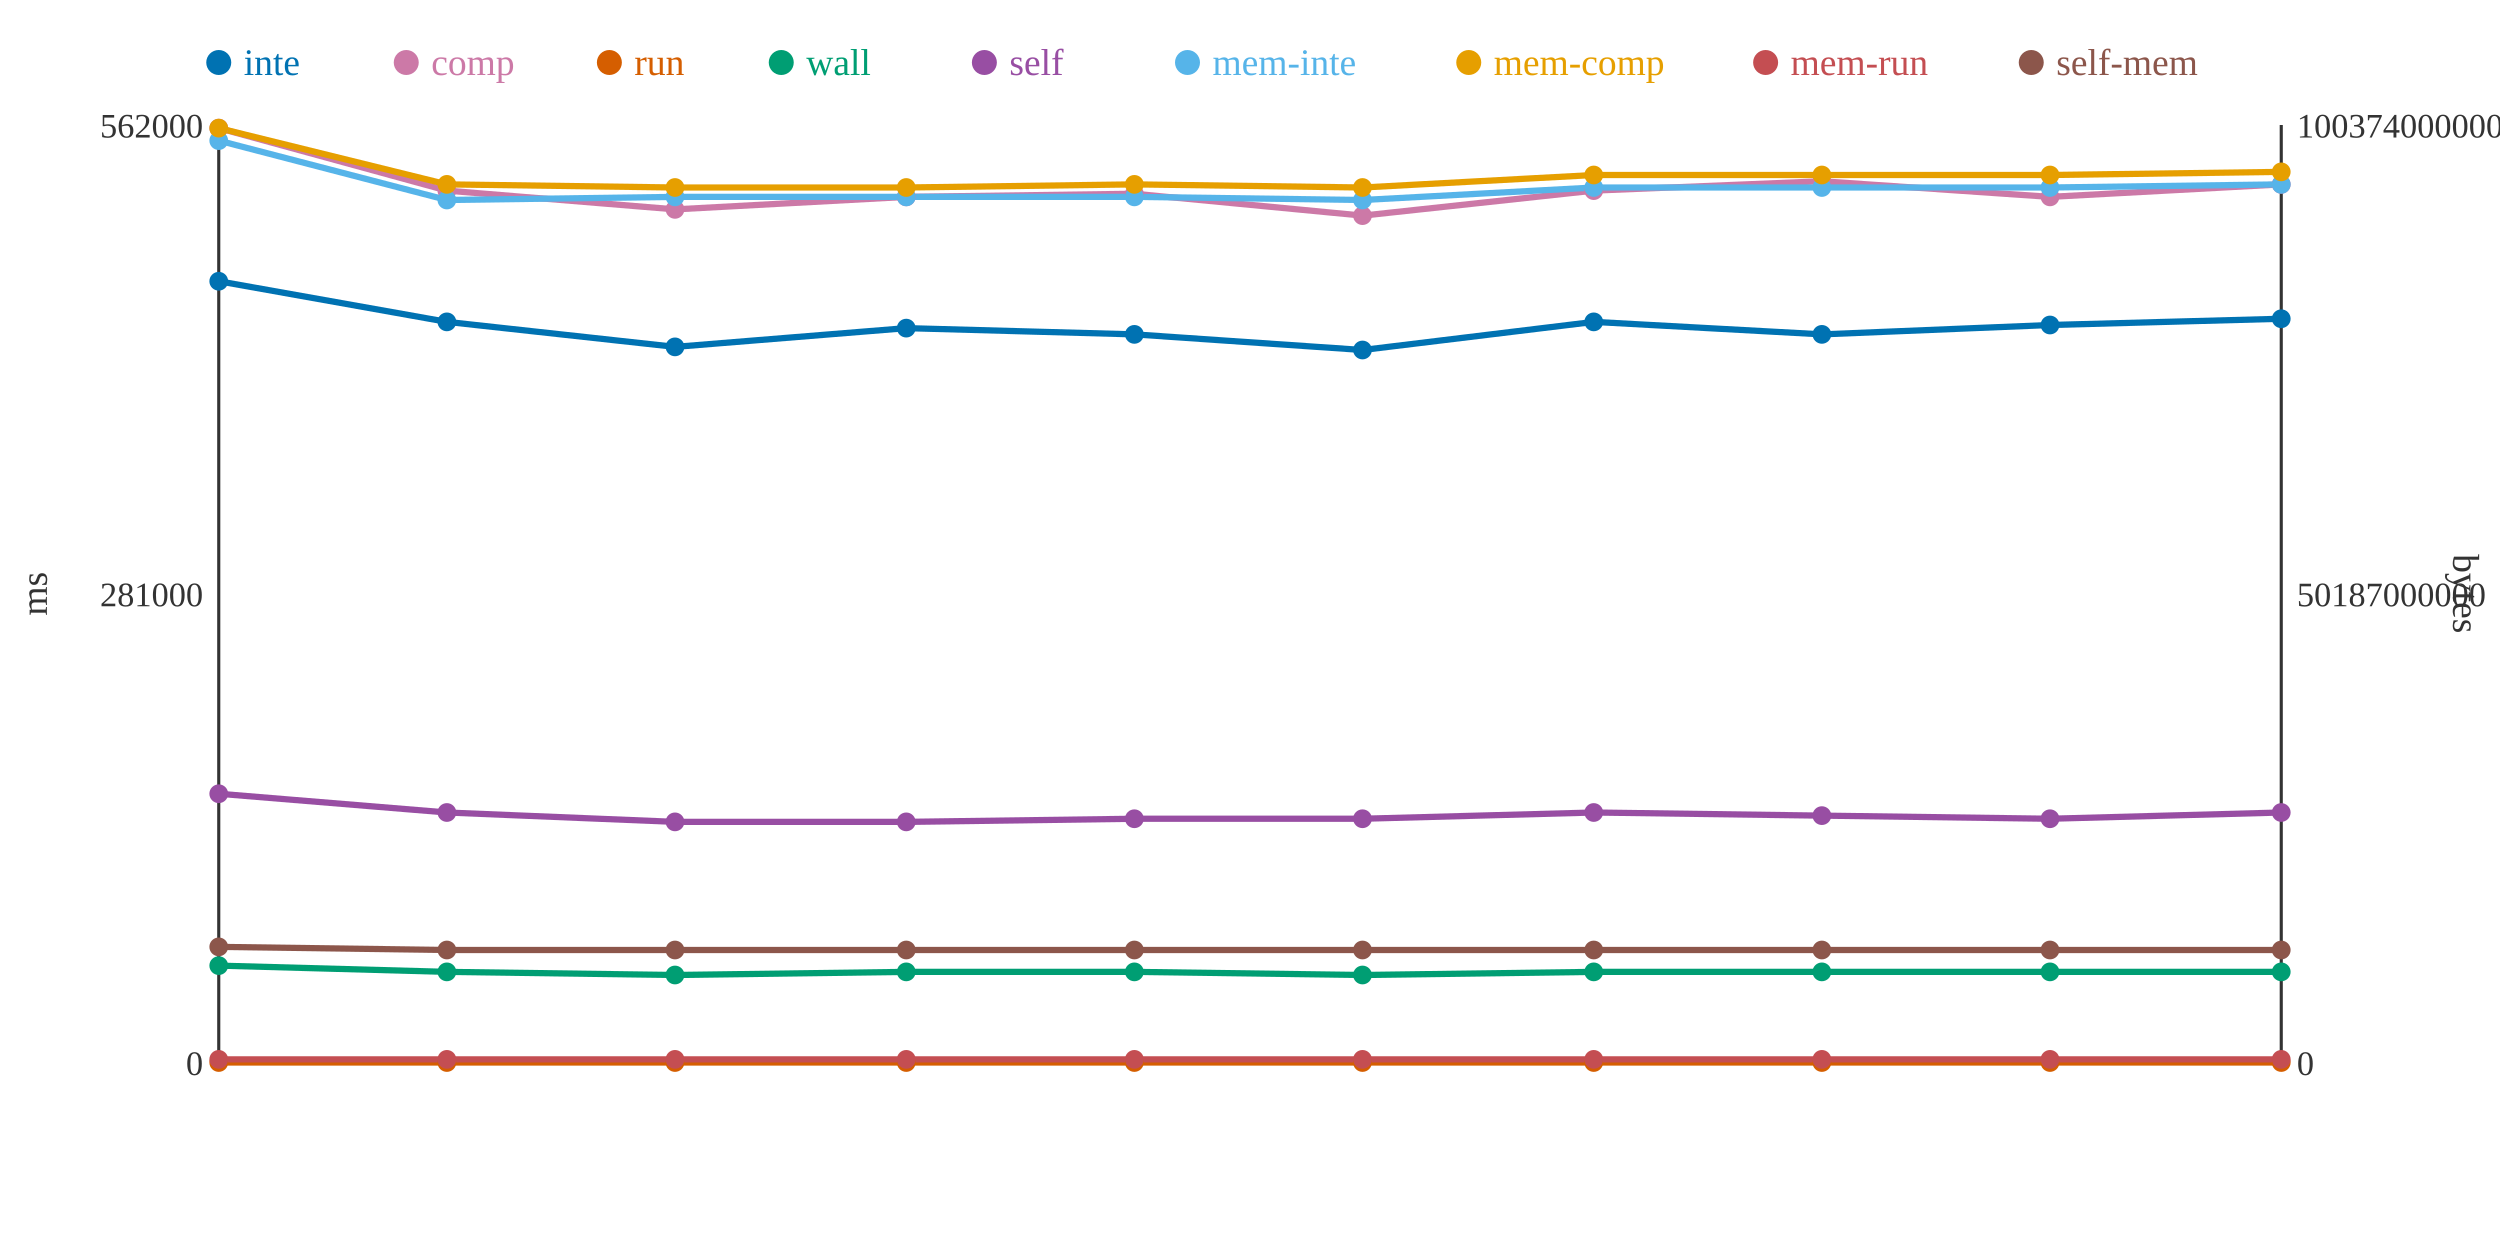
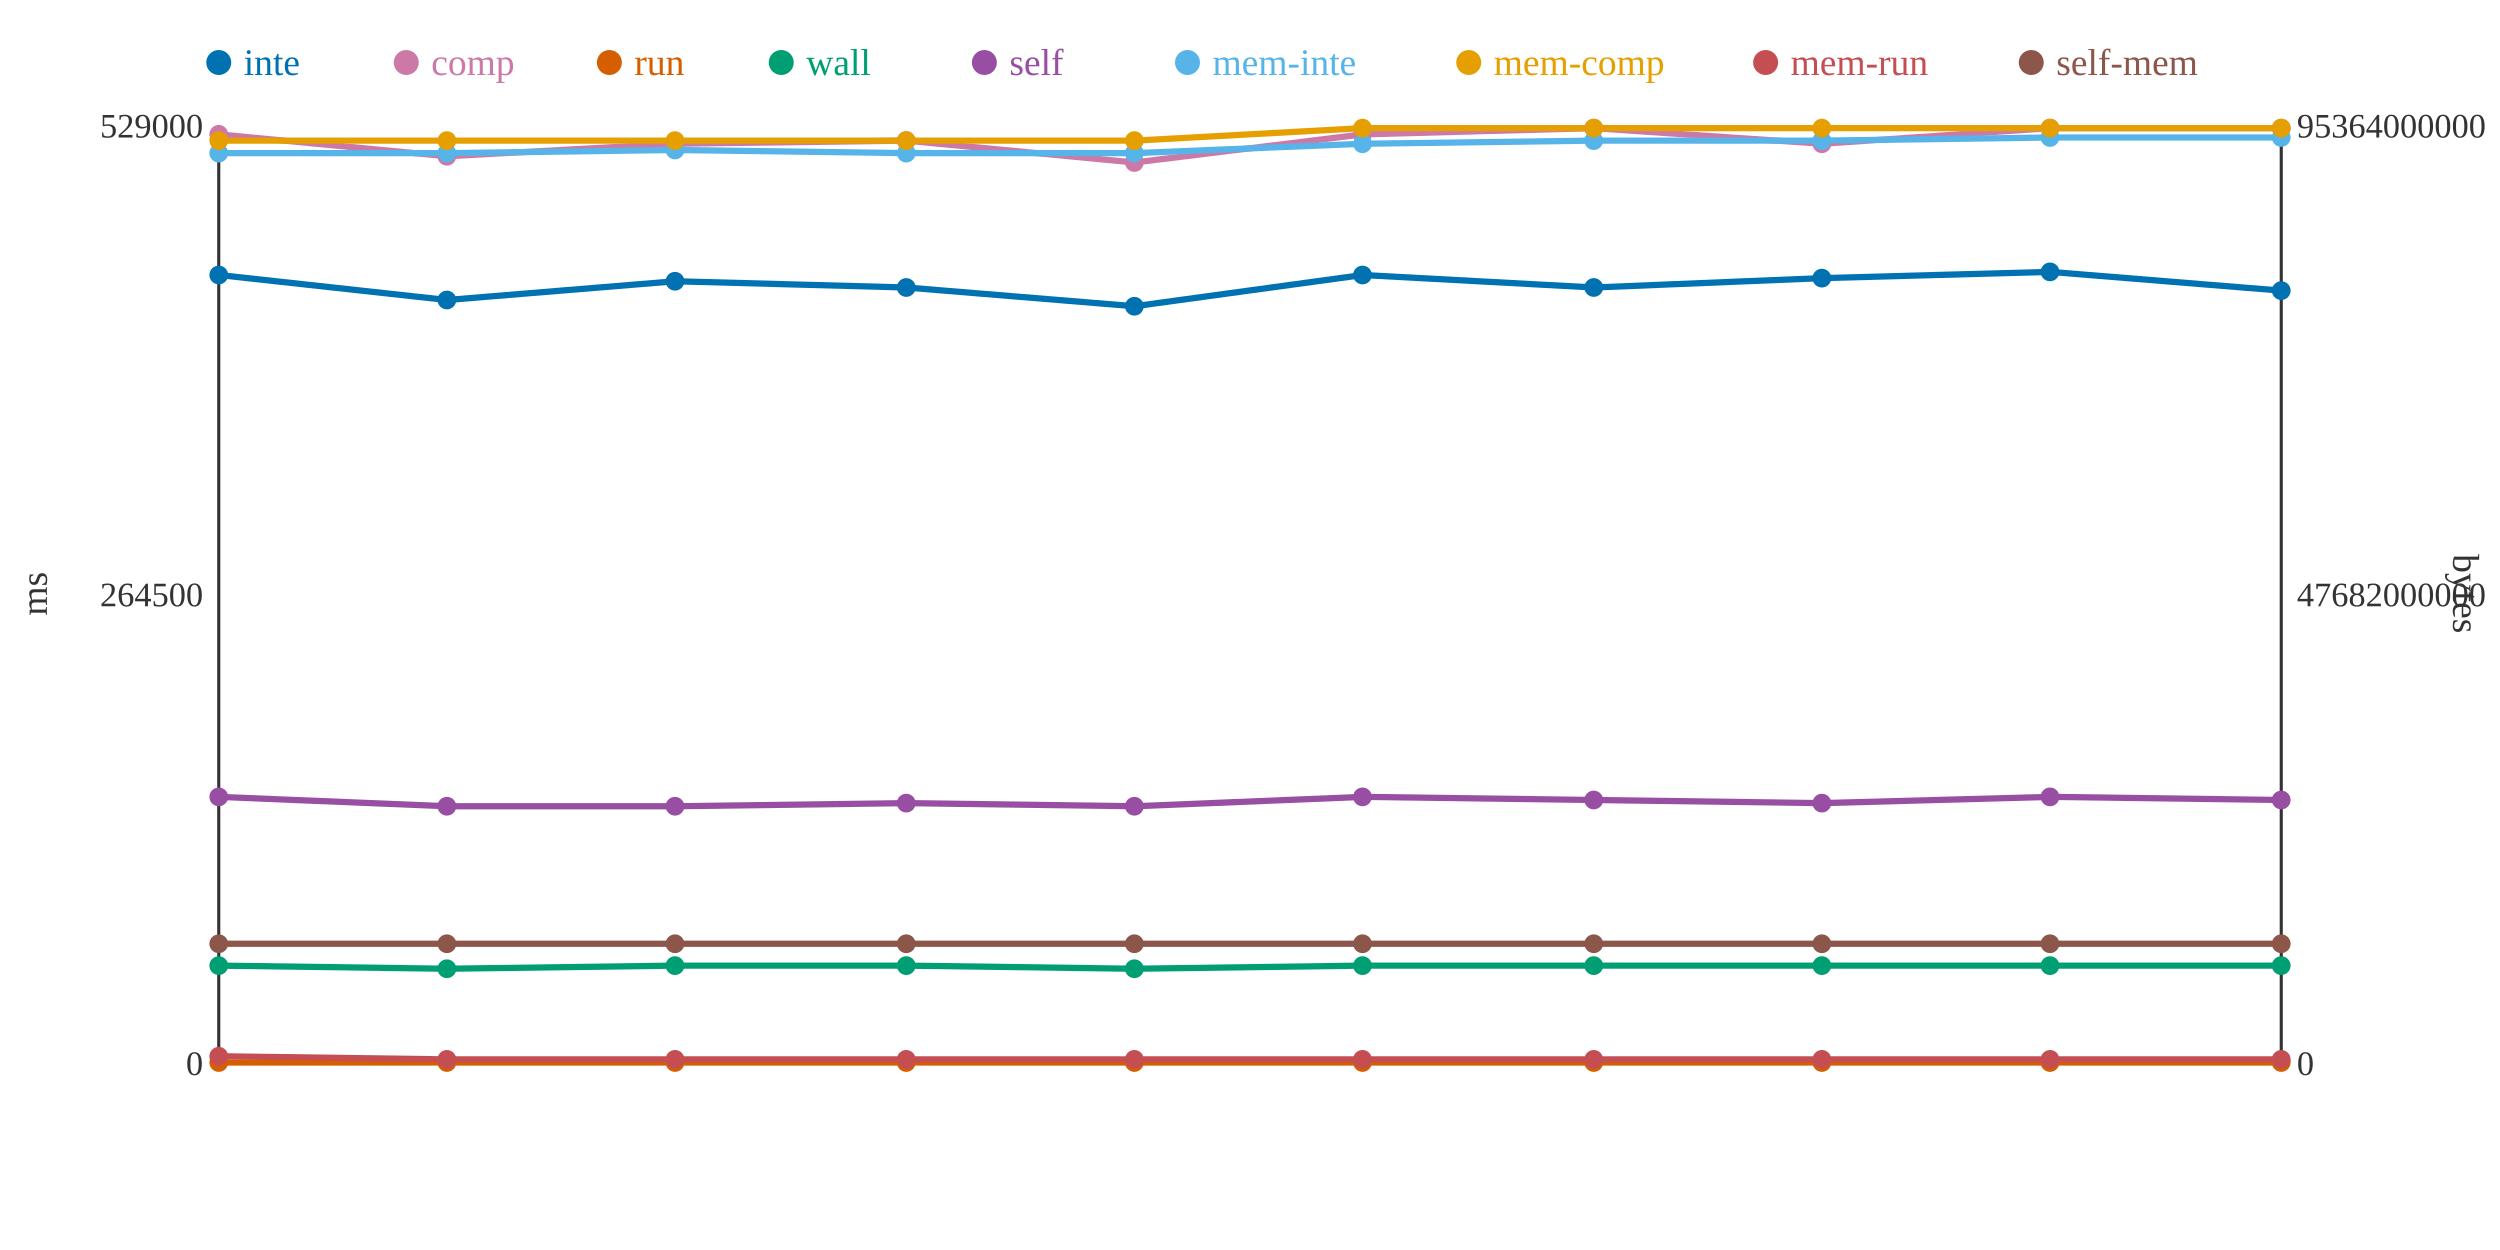
<svg xmlns="http://www.w3.org/2000/svg" width="800" height="400">
  <rect width="800" height="400" fill="white" />
  <line x1="70" y1="40" x2="70" y2="340" stroke="#333" stroke-width="1" />
  <line x1="70" y1="340" x2="730" y2="340" stroke="#333" stroke-width="1" />
  <line x1="730" y1="40" x2="730" y2="340" stroke="#333" stroke-width="1" />
  <text x="65" y="344" text-anchor="end" font-size="11" fill="#333">0</text>
-   <text x="65" y="194" text-anchor="end" font-size="11" fill="#333">281000</text>
-   <text x="65" y="44" text-anchor="end" font-size="11" fill="#333">562000</text>
+   <text x="65" y="194" text-anchor="end" font-size="11" fill="#333">264500</text>
+   <text x="65" y="44" text-anchor="end" font-size="11" fill="#333">529000</text>
  <text x="15" y="190" text-anchor="middle" font-size="12" fill="#333" transform="rotate(-90 15 190)">ms</text>
  <text x="735" y="344" text-anchor="start" font-size="11" fill="#333">0</text>
-   <text x="735" y="194" text-anchor="start" font-size="11" fill="#333">50187000000</text>
-   <text x="735" y="44" text-anchor="start" font-size="11" fill="#333">100374000000</text>
+   <text x="735" y="194" text-anchor="start" font-size="11" fill="#333">47682000000</text>
+   <text x="735" y="44" text-anchor="start" font-size="11" fill="#333">95364000000</text>
  <text x="785" y="190" text-anchor="middle" font-size="12" fill="#333" transform="rotate(90 785 190)">bytes</text>
-   <polyline points="70,90 143,103 216,111 290,105 363,107 436,112 510,103 583,107 656,104 730,102" fill="none" stroke="#0072B2" stroke-width="2" />
-   <polyline points="70,41 143,61 216,67 290,63 363,62 436,69 510,61 583,58 656,63 730,59" fill="none" stroke="#CC79A7" stroke-width="2" />
+   <polyline points="70,88 143,96 216,90 290,92 363,98 436,88 510,92 583,89 656,87 730,93" fill="none" stroke="#0072B2" stroke-width="2" />
+   <polyline points="70,43 143,50 216,46 290,45 363,52 436,43 510,41 583,46 656,41 730,41" fill="none" stroke="#CC79A7" stroke-width="2" />
  <polyline points="70,340 143,340 216,340 290,340 363,340 436,340 510,340 583,340 656,340 730,340" fill="none" stroke="#D55E00" stroke-width="2" />
-   <polyline points="70,309 143,311 216,312 290,311 363,311 436,312 510,311 583,311 656,311 730,311" fill="none" stroke="#009E73" stroke-width="2" />
-   <polyline points="70,254 143,260 216,263 290,263 363,262 436,262 510,260 583,261 656,262 730,260" fill="none" stroke="#984EA3" stroke-width="2" />
-   <polyline points="70,45 143,64 216,63 290,63 363,63 436,64 510,60 583,60 656,60 730,59" fill="none" stroke="#56B4E9" stroke-width="2" />
-   <polyline points="70,41 143,59 216,60 290,60 363,59 436,60 510,56 583,56 656,56 730,55" fill="none" stroke="#E69F00" stroke-width="2" />
-   <polyline points="70,339 143,339 216,339 290,339 363,339 436,339 510,339 583,339 656,339 730,339" fill="none" stroke="#C44E52" stroke-width="2" />
-   <polyline points="70,303 143,304 216,304 290,304 363,304 436,304 510,304 583,304 656,304 730,304" fill="none" stroke="#8C564B" stroke-width="2" />
-   <circle cx="70" cy="90" r="3" fill="#0072B2" />
-   <circle cx="70" cy="41" r="3" fill="#CC79A7" />
+   <polyline points="70,309 143,310 216,309 290,309 363,310 436,309 510,309 583,309 656,309 730,309" fill="none" stroke="#009E73" stroke-width="2" />
+   <polyline points="70,255 143,258 216,258 290,257 363,258 436,255 510,256 583,257 656,255 730,256" fill="none" stroke="#984EA3" stroke-width="2" />
+   <polyline points="70,49 143,49 216,48 290,49 363,49 436,46 510,45 583,45 656,44 730,44" fill="none" stroke="#56B4E9" stroke-width="2" />
+   <polyline points="70,45 143,45 216,45 290,45 363,45 436,41 510,41 583,41 656,41 730,41" fill="none" stroke="#E69F00" stroke-width="2" />
+   <polyline points="70,338 143,339 216,339 290,339 363,339 436,339 510,339 583,339 656,339 730,339" fill="none" stroke="#C44E52" stroke-width="2" />
+   <polyline points="70,302 143,302 216,302 290,302 363,302 436,302 510,302 583,302 656,302 730,302" fill="none" stroke="#8C564B" stroke-width="2" />
+   <circle cx="70" cy="88" r="3" fill="#0072B2" />
+   <circle cx="70" cy="43" r="3" fill="#CC79A7" />
  <circle cx="70" cy="340" r="3" fill="#D55E00" />
  <circle cx="70" cy="309" r="3" fill="#009E73" />
-   <circle cx="70" cy="254" r="3" fill="#984EA3" />
-   <circle cx="70" cy="45" r="3" fill="#56B4E9" />
-   <circle cx="70" cy="41" r="3" fill="#E69F00" />
-   <circle cx="70" cy="339" r="3" fill="#C44E52" />
-   <circle cx="70" cy="303" r="3" fill="#8C564B" />
-   <circle cx="143" cy="103" r="3" fill="#0072B2" />
-   <circle cx="143" cy="61" r="3" fill="#CC79A7" />
+   <circle cx="70" cy="255" r="3" fill="#984EA3" />
+   <circle cx="70" cy="49" r="3" fill="#56B4E9" />
+   <circle cx="70" cy="45" r="3" fill="#E69F00" />
+   <circle cx="70" cy="338" r="3" fill="#C44E52" />
+   <circle cx="70" cy="302" r="3" fill="#8C564B" />
+   <circle cx="143" cy="96" r="3" fill="#0072B2" />
+   <circle cx="143" cy="50" r="3" fill="#CC79A7" />
  <circle cx="143" cy="340" r="3" fill="#D55E00" />
-   <circle cx="143" cy="311" r="3" fill="#009E73" />
-   <circle cx="143" cy="260" r="3" fill="#984EA3" />
-   <circle cx="143" cy="64" r="3" fill="#56B4E9" />
-   <circle cx="143" cy="59" r="3" fill="#E69F00" />
+   <circle cx="143" cy="310" r="3" fill="#009E73" />
+   <circle cx="143" cy="258" r="3" fill="#984EA3" />
+   <circle cx="143" cy="49" r="3" fill="#56B4E9" />
+   <circle cx="143" cy="45" r="3" fill="#E69F00" />
  <circle cx="143" cy="339" r="3" fill="#C44E52" />
-   <circle cx="143" cy="304" r="3" fill="#8C564B" />
-   <circle cx="216" cy="111" r="3" fill="#0072B2" />
-   <circle cx="216" cy="67" r="3" fill="#CC79A7" />
+   <circle cx="143" cy="302" r="3" fill="#8C564B" />
+   <circle cx="216" cy="90" r="3" fill="#0072B2" />
+   <circle cx="216" cy="46" r="3" fill="#CC79A7" />
  <circle cx="216" cy="340" r="3" fill="#D55E00" />
-   <circle cx="216" cy="312" r="3" fill="#009E73" />
-   <circle cx="216" cy="263" r="3" fill="#984EA3" />
-   <circle cx="216" cy="63" r="3" fill="#56B4E9" />
-   <circle cx="216" cy="60" r="3" fill="#E69F00" />
+   <circle cx="216" cy="309" r="3" fill="#009E73" />
+   <circle cx="216" cy="258" r="3" fill="#984EA3" />
+   <circle cx="216" cy="48" r="3" fill="#56B4E9" />
+   <circle cx="216" cy="45" r="3" fill="#E69F00" />
  <circle cx="216" cy="339" r="3" fill="#C44E52" />
-   <circle cx="216" cy="304" r="3" fill="#8C564B" />
-   <circle cx="290" cy="105" r="3" fill="#0072B2" />
-   <circle cx="290" cy="63" r="3" fill="#CC79A7" />
+   <circle cx="216" cy="302" r="3" fill="#8C564B" />
+   <circle cx="290" cy="92" r="3" fill="#0072B2" />
+   <circle cx="290" cy="45" r="3" fill="#CC79A7" />
  <circle cx="290" cy="340" r="3" fill="#D55E00" />
-   <circle cx="290" cy="311" r="3" fill="#009E73" />
-   <circle cx="290" cy="263" r="3" fill="#984EA3" />
-   <circle cx="290" cy="63" r="3" fill="#56B4E9" />
-   <circle cx="290" cy="60" r="3" fill="#E69F00" />
+   <circle cx="290" cy="309" r="3" fill="#009E73" />
+   <circle cx="290" cy="257" r="3" fill="#984EA3" />
+   <circle cx="290" cy="49" r="3" fill="#56B4E9" />
+   <circle cx="290" cy="45" r="3" fill="#E69F00" />
  <circle cx="290" cy="339" r="3" fill="#C44E52" />
-   <circle cx="290" cy="304" r="3" fill="#8C564B" />
-   <circle cx="363" cy="107" r="3" fill="#0072B2" />
-   <circle cx="363" cy="62" r="3" fill="#CC79A7" />
+   <circle cx="290" cy="302" r="3" fill="#8C564B" />
+   <circle cx="363" cy="98" r="3" fill="#0072B2" />
+   <circle cx="363" cy="52" r="3" fill="#CC79A7" />
  <circle cx="363" cy="340" r="3" fill="#D55E00" />
-   <circle cx="363" cy="311" r="3" fill="#009E73" />
-   <circle cx="363" cy="262" r="3" fill="#984EA3" />
-   <circle cx="363" cy="63" r="3" fill="#56B4E9" />
-   <circle cx="363" cy="59" r="3" fill="#E69F00" />
+   <circle cx="363" cy="310" r="3" fill="#009E73" />
+   <circle cx="363" cy="258" r="3" fill="#984EA3" />
+   <circle cx="363" cy="49" r="3" fill="#56B4E9" />
+   <circle cx="363" cy="45" r="3" fill="#E69F00" />
  <circle cx="363" cy="339" r="3" fill="#C44E52" />
-   <circle cx="363" cy="304" r="3" fill="#8C564B" />
-   <circle cx="436" cy="112" r="3" fill="#0072B2" />
-   <circle cx="436" cy="69" r="3" fill="#CC79A7" />
+   <circle cx="363" cy="302" r="3" fill="#8C564B" />
+   <circle cx="436" cy="88" r="3" fill="#0072B2" />
+   <circle cx="436" cy="43" r="3" fill="#CC79A7" />
  <circle cx="436" cy="340" r="3" fill="#D55E00" />
-   <circle cx="436" cy="312" r="3" fill="#009E73" />
-   <circle cx="436" cy="262" r="3" fill="#984EA3" />
-   <circle cx="436" cy="64" r="3" fill="#56B4E9" />
-   <circle cx="436" cy="60" r="3" fill="#E69F00" />
+   <circle cx="436" cy="309" r="3" fill="#009E73" />
+   <circle cx="436" cy="255" r="3" fill="#984EA3" />
+   <circle cx="436" cy="46" r="3" fill="#56B4E9" />
+   <circle cx="436" cy="41" r="3" fill="#E69F00" />
  <circle cx="436" cy="339" r="3" fill="#C44E52" />
-   <circle cx="436" cy="304" r="3" fill="#8C564B" />
-   <circle cx="510" cy="103" r="3" fill="#0072B2" />
-   <circle cx="510" cy="61" r="3" fill="#CC79A7" />
+   <circle cx="436" cy="302" r="3" fill="#8C564B" />
+   <circle cx="510" cy="92" r="3" fill="#0072B2" />
+   <circle cx="510" cy="41" r="3" fill="#CC79A7" />
  <circle cx="510" cy="340" r="3" fill="#D55E00" />
-   <circle cx="510" cy="311" r="3" fill="#009E73" />
-   <circle cx="510" cy="260" r="3" fill="#984EA3" />
-   <circle cx="510" cy="60" r="3" fill="#56B4E9" />
-   <circle cx="510" cy="56" r="3" fill="#E69F00" />
+   <circle cx="510" cy="309" r="3" fill="#009E73" />
+   <circle cx="510" cy="256" r="3" fill="#984EA3" />
+   <circle cx="510" cy="45" r="3" fill="#56B4E9" />
+   <circle cx="510" cy="41" r="3" fill="#E69F00" />
  <circle cx="510" cy="339" r="3" fill="#C44E52" />
-   <circle cx="510" cy="304" r="3" fill="#8C564B" />
-   <circle cx="583" cy="107" r="3" fill="#0072B2" />
-   <circle cx="583" cy="58" r="3" fill="#CC79A7" />
+   <circle cx="510" cy="302" r="3" fill="#8C564B" />
+   <circle cx="583" cy="89" r="3" fill="#0072B2" />
+   <circle cx="583" cy="46" r="3" fill="#CC79A7" />
  <circle cx="583" cy="340" r="3" fill="#D55E00" />
-   <circle cx="583" cy="311" r="3" fill="#009E73" />
-   <circle cx="583" cy="261" r="3" fill="#984EA3" />
-   <circle cx="583" cy="60" r="3" fill="#56B4E9" />
-   <circle cx="583" cy="56" r="3" fill="#E69F00" />
+   <circle cx="583" cy="309" r="3" fill="#009E73" />
+   <circle cx="583" cy="257" r="3" fill="#984EA3" />
+   <circle cx="583" cy="45" r="3" fill="#56B4E9" />
+   <circle cx="583" cy="41" r="3" fill="#E69F00" />
  <circle cx="583" cy="339" r="3" fill="#C44E52" />
-   <circle cx="583" cy="304" r="3" fill="#8C564B" />
-   <circle cx="656" cy="104" r="3" fill="#0072B2" />
-   <circle cx="656" cy="63" r="3" fill="#CC79A7" />
+   <circle cx="583" cy="302" r="3" fill="#8C564B" />
+   <circle cx="656" cy="87" r="3" fill="#0072B2" />
+   <circle cx="656" cy="41" r="3" fill="#CC79A7" />
  <circle cx="656" cy="340" r="3" fill="#D55E00" />
-   <circle cx="656" cy="311" r="3" fill="#009E73" />
-   <circle cx="656" cy="262" r="3" fill="#984EA3" />
-   <circle cx="656" cy="60" r="3" fill="#56B4E9" />
-   <circle cx="656" cy="56" r="3" fill="#E69F00" />
+   <circle cx="656" cy="309" r="3" fill="#009E73" />
+   <circle cx="656" cy="255" r="3" fill="#984EA3" />
+   <circle cx="656" cy="44" r="3" fill="#56B4E9" />
+   <circle cx="656" cy="41" r="3" fill="#E69F00" />
  <circle cx="656" cy="339" r="3" fill="#C44E52" />
-   <circle cx="656" cy="304" r="3" fill="#8C564B" />
-   <circle cx="730" cy="102" r="3" fill="#0072B2" />
-   <circle cx="730" cy="59" r="3" fill="#CC79A7" />
+   <circle cx="656" cy="302" r="3" fill="#8C564B" />
+   <circle cx="730" cy="93" r="3" fill="#0072B2" />
+   <circle cx="730" cy="41" r="3" fill="#CC79A7" />
  <circle cx="730" cy="340" r="3" fill="#D55E00" />
-   <circle cx="730" cy="311" r="3" fill="#009E73" />
-   <circle cx="730" cy="260" r="3" fill="#984EA3" />
-   <circle cx="730" cy="59" r="3" fill="#56B4E9" />
-   <circle cx="730" cy="55" r="3" fill="#E69F00" />
+   <circle cx="730" cy="309" r="3" fill="#009E73" />
+   <circle cx="730" cy="256" r="3" fill="#984EA3" />
+   <circle cx="730" cy="44" r="3" fill="#56B4E9" />
+   <circle cx="730" cy="41" r="3" fill="#E69F00" />
  <circle cx="730" cy="339" r="3" fill="#C44E52" />
-   <circle cx="730" cy="304" r="3" fill="#8C564B" />
+   <circle cx="730" cy="302" r="3" fill="#8C564B" />
  <circle cx="70" cy="20" r="4" fill="#0072B2" />
  <text x="78" y="24" text-anchor="start" font-size="12" fill="#0072B2">inte</text>
  <circle cx="130" cy="20" r="4" fill="#CC79A7" />
  <text x="138" y="24" text-anchor="start" font-size="12" fill="#CC79A7">comp</text>
  <circle cx="195" cy="20" r="4" fill="#D55E00" />
  <text x="203" y="24" text-anchor="start" font-size="12" fill="#D55E00">run</text>
  <circle cx="250" cy="20" r="4" fill="#009E73" />
  <text x="258" y="24" text-anchor="start" font-size="12" fill="#009E73">wall</text>
  <circle cx="315" cy="20" r="4" fill="#984EA3" />
  <text x="323" y="24" text-anchor="start" font-size="12" fill="#984EA3">self</text>
  <circle cx="380" cy="20" r="4" fill="#56B4E9" />
  <text x="388" y="24" text-anchor="start" font-size="12" fill="#56B4E9">mem-inte</text>
  <circle cx="470" cy="20" r="4" fill="#E69F00" />
  <text x="478" y="24" text-anchor="start" font-size="12" fill="#E69F00">mem-comp</text>
  <circle cx="565" cy="20" r="4" fill="#C44E52" />
  <text x="573" y="24" text-anchor="start" font-size="12" fill="#C44E52">mem-run</text>
  <circle cx="650" cy="20" r="4" fill="#8C564B" />
  <text x="658" y="24" text-anchor="start" font-size="12" fill="#8C564B">self-mem</text>
</svg>
